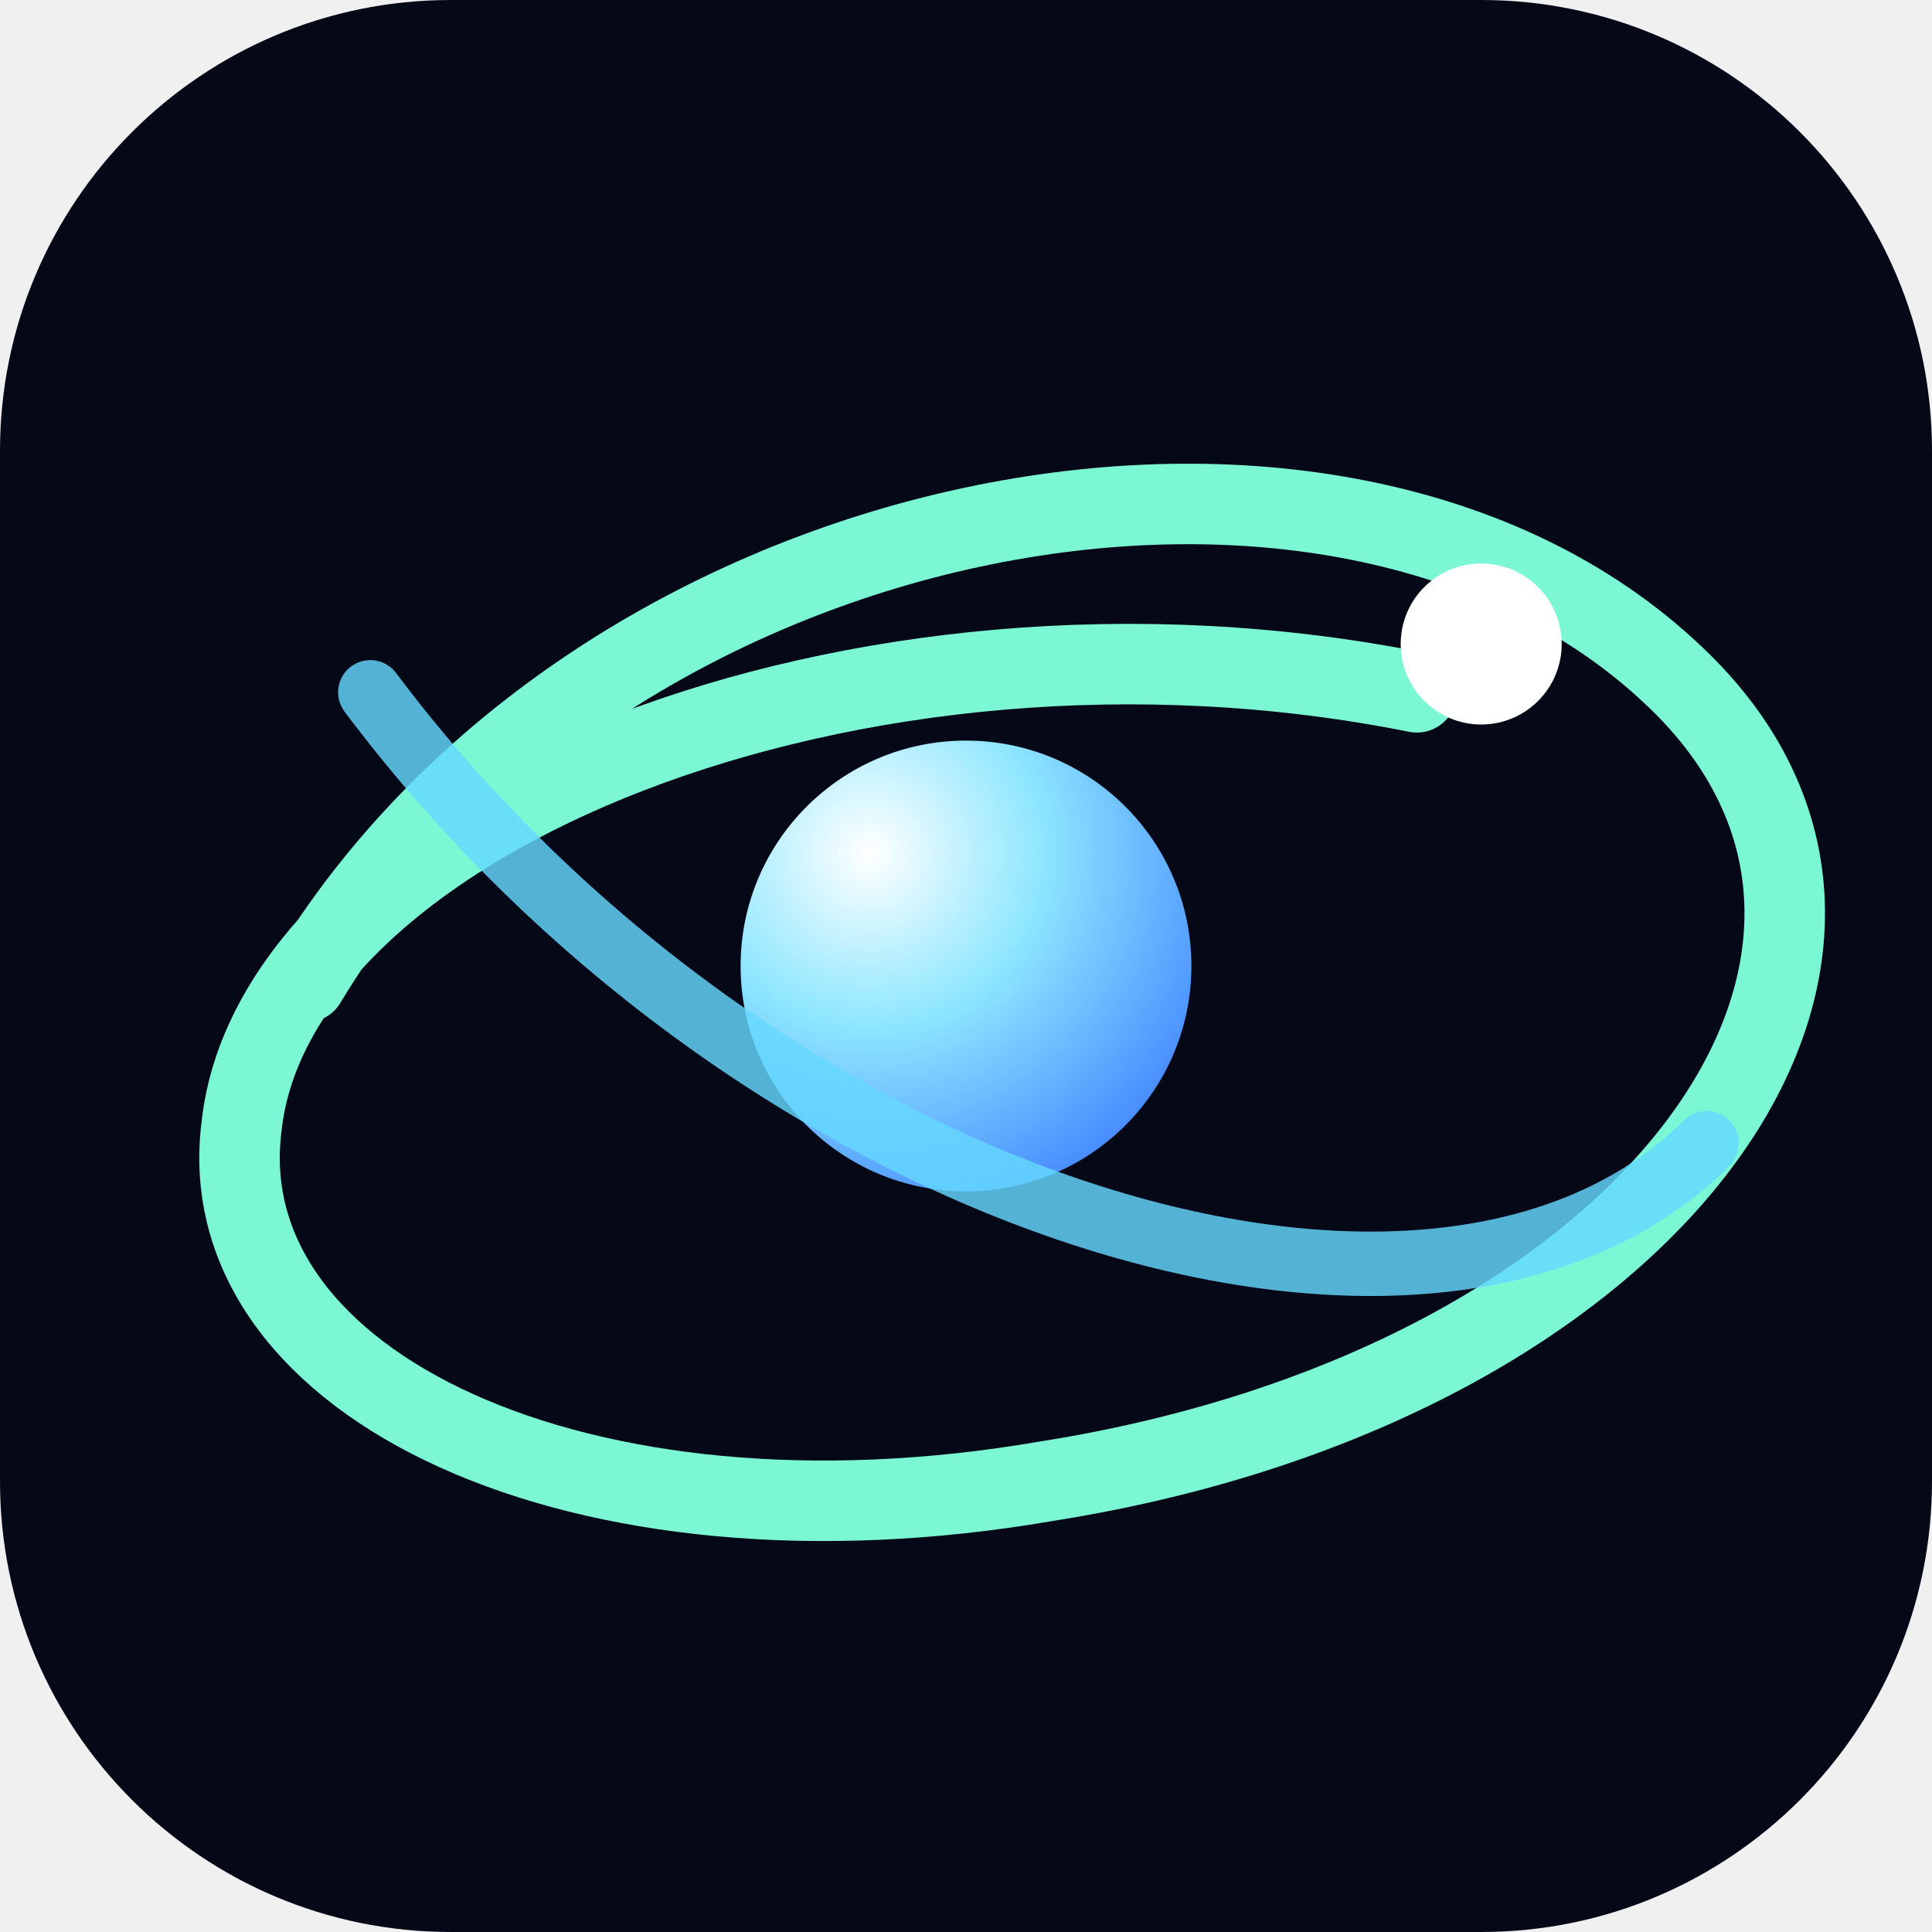
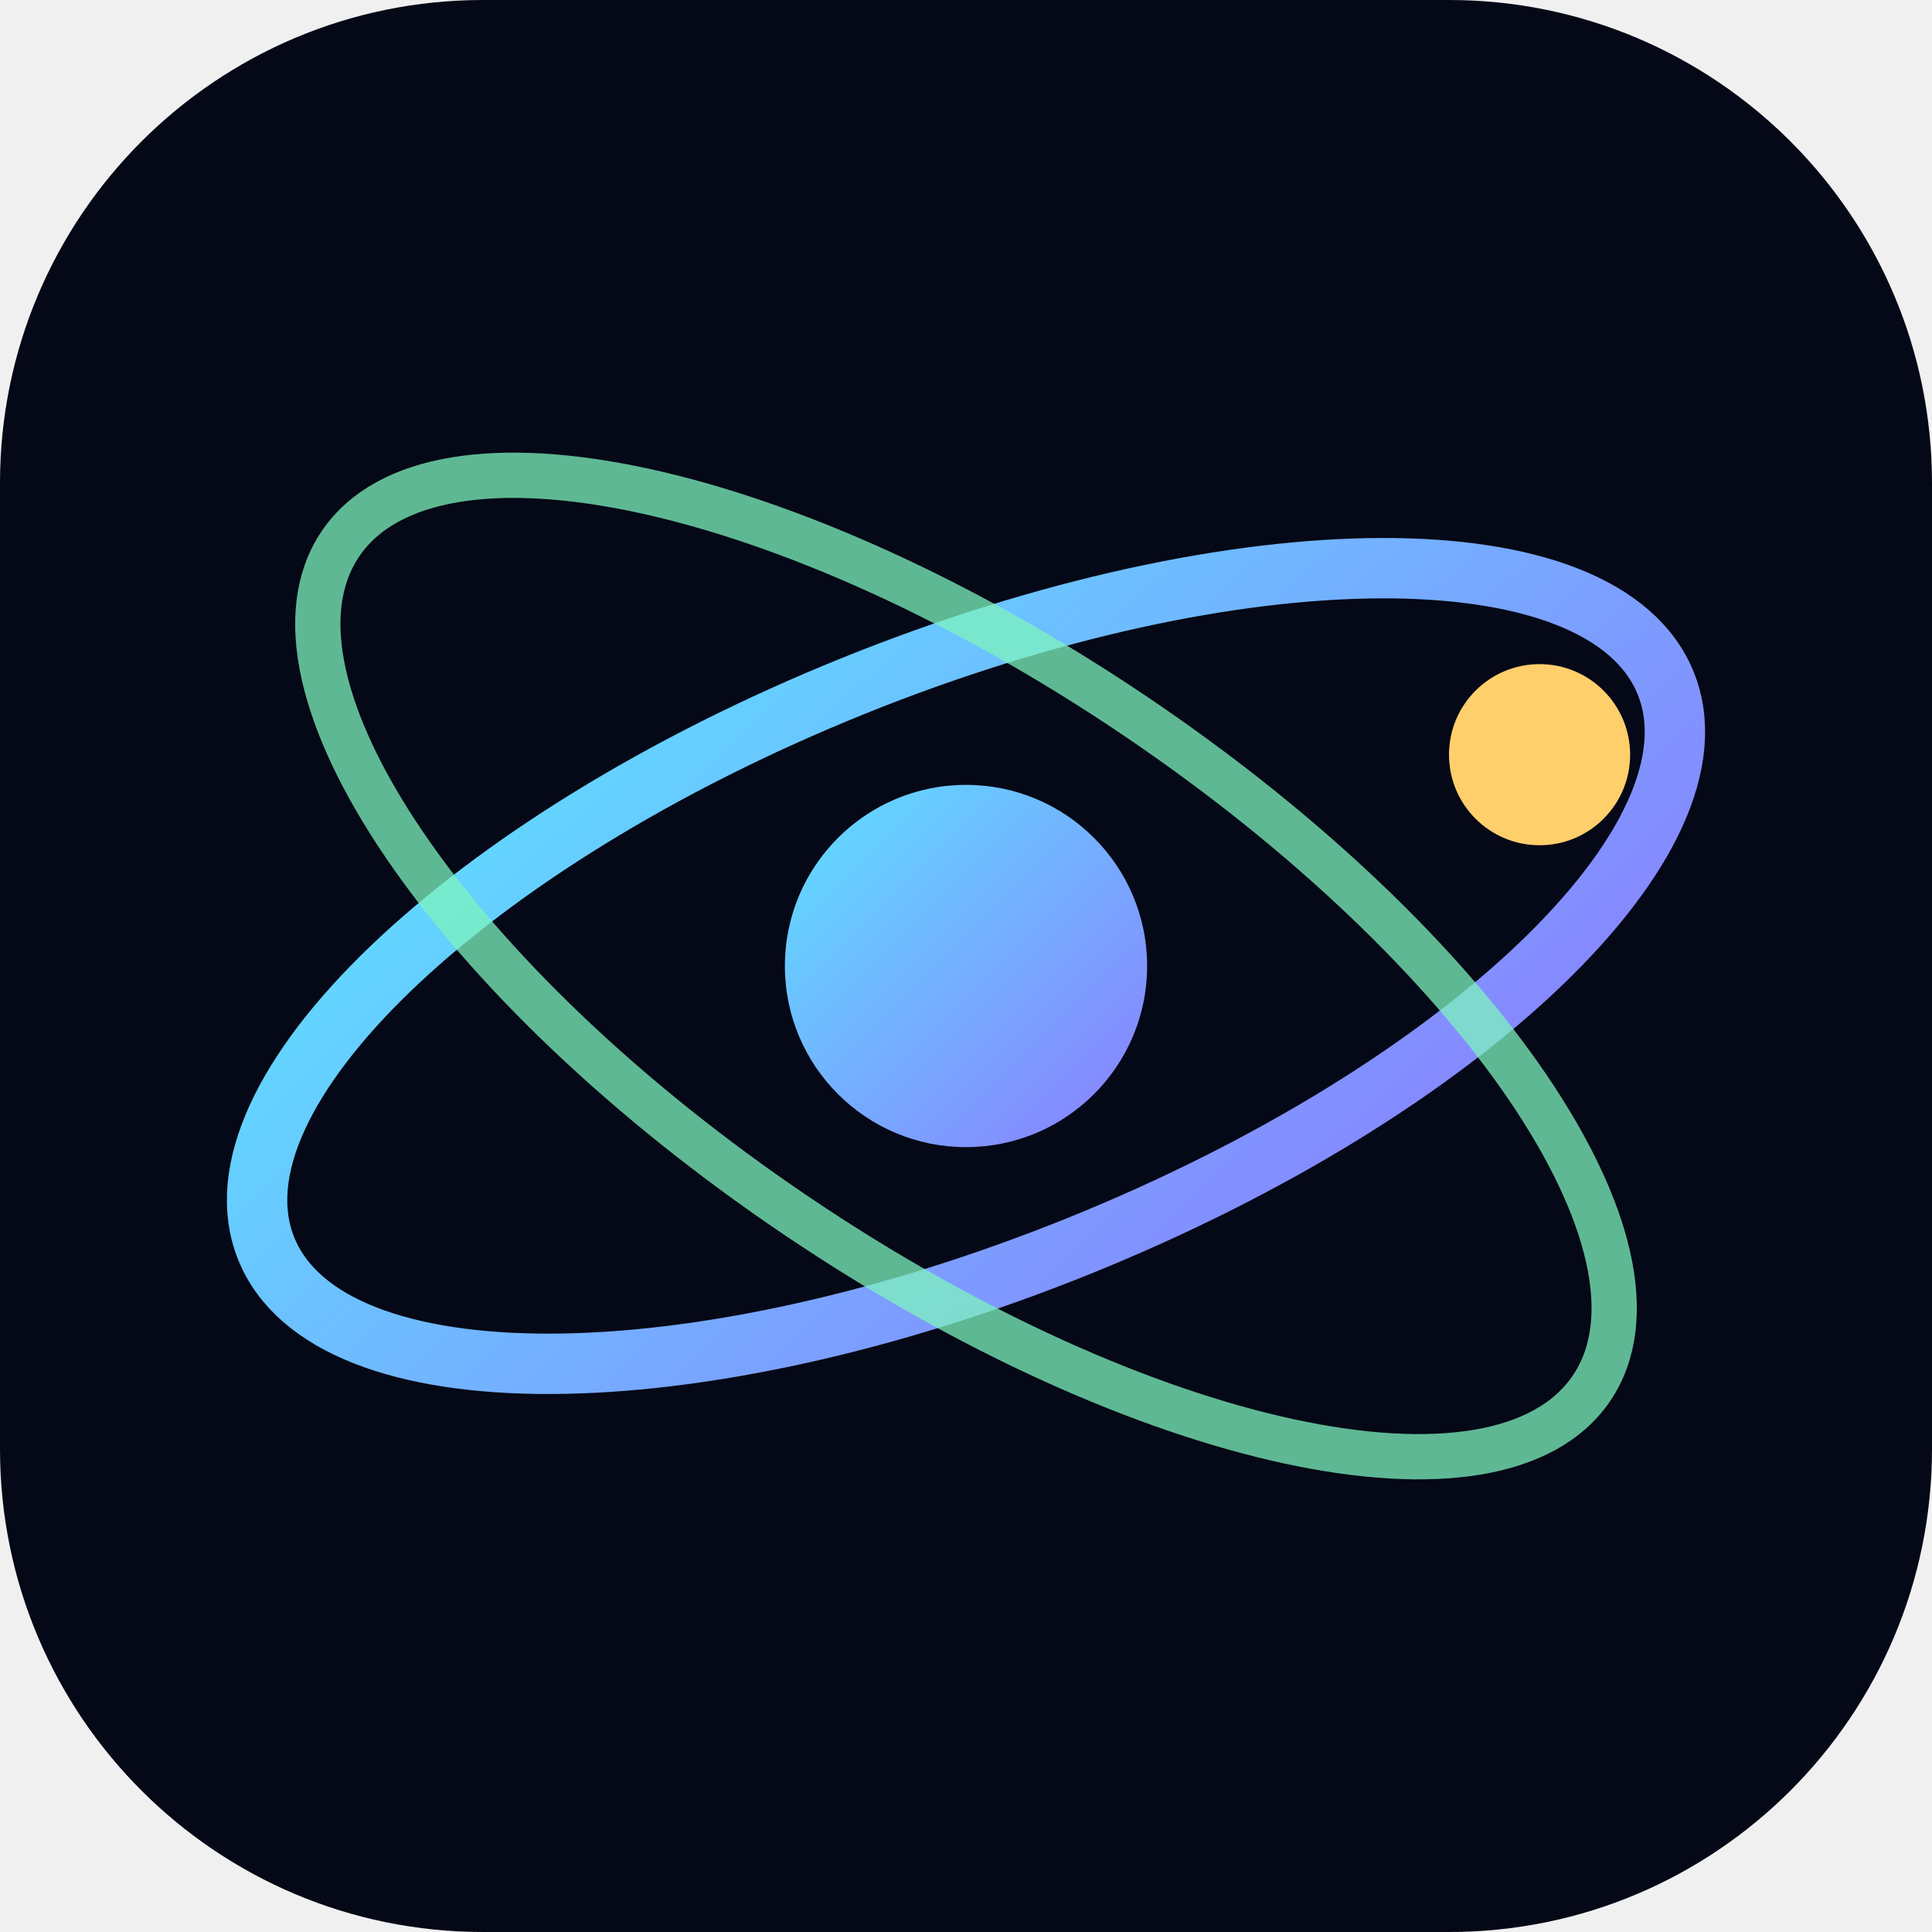
- <svg xmlns="http://www.w3.org/2000/svg" width="120" height="120" viewBox="0 0 120 120" fill="none">
-   <rect width="120" height="120" rx="28" fill="#050816" />
-   <circle cx="60" cy="60" r="14" fill="url(#g)" />
-   <path d="M19 61c18-30 64-39 85-19 18 17-1 44-39 50-29 5-52-6-50-22 2-19 38-34 73-27" stroke="#7CF7D4" stroke-width="5" stroke-linecap="round" />
-   <path d="M23 43c24 32 66 45 83 28" stroke="#65D8FF" stroke-width="4" stroke-linecap="round" opacity=".82" />
-   <circle cx="92" cy="40" r="5" fill="#fff" />
+ <svg xmlns="http://www.w3.org/2000/svg" viewBox="0 0 64 64" role="img" aria-label="Aerospace Simulation Notes logo">
  <defs>
-     <radialGradient id="g" cx="0" cy="0" r="1" gradientUnits="userSpaceOnUse" gradientTransform="translate(54 53) rotate(55) scale(31)">
-       <stop stop-color="#fff" />
-       <stop offset=".35" stop-color="#8CE6FF" />
-       <stop offset="1" stop-color="#1E55FF" />
-     </radialGradient>
+     <linearGradient id="g" x1="0" y1="0" x2="1" y2="1">
+       <stop stop-color="#5de1ff" />
+       <stop offset="1" stop-color="#8b7dff" />
+     </linearGradient>
  </defs>
+   <rect width="64" height="64" rx="16" fill="#050816" />
+   <circle cx="32" cy="32" r="6" fill="url(#g)" />
+   <ellipse cx="32" cy="32" rx="25" ry="10" fill="none" stroke="url(#g)" stroke-width="2" transform="rotate(-22 32 32)" />
+   <ellipse cx="32" cy="32" rx="25" ry="10" fill="none" stroke="#7ef3bd" stroke-width="1.5" opacity=".75" transform="rotate(34 32 32)" />
+   <circle cx="51" cy="25" r="3" fill="#ffcf6b" />
</svg>
